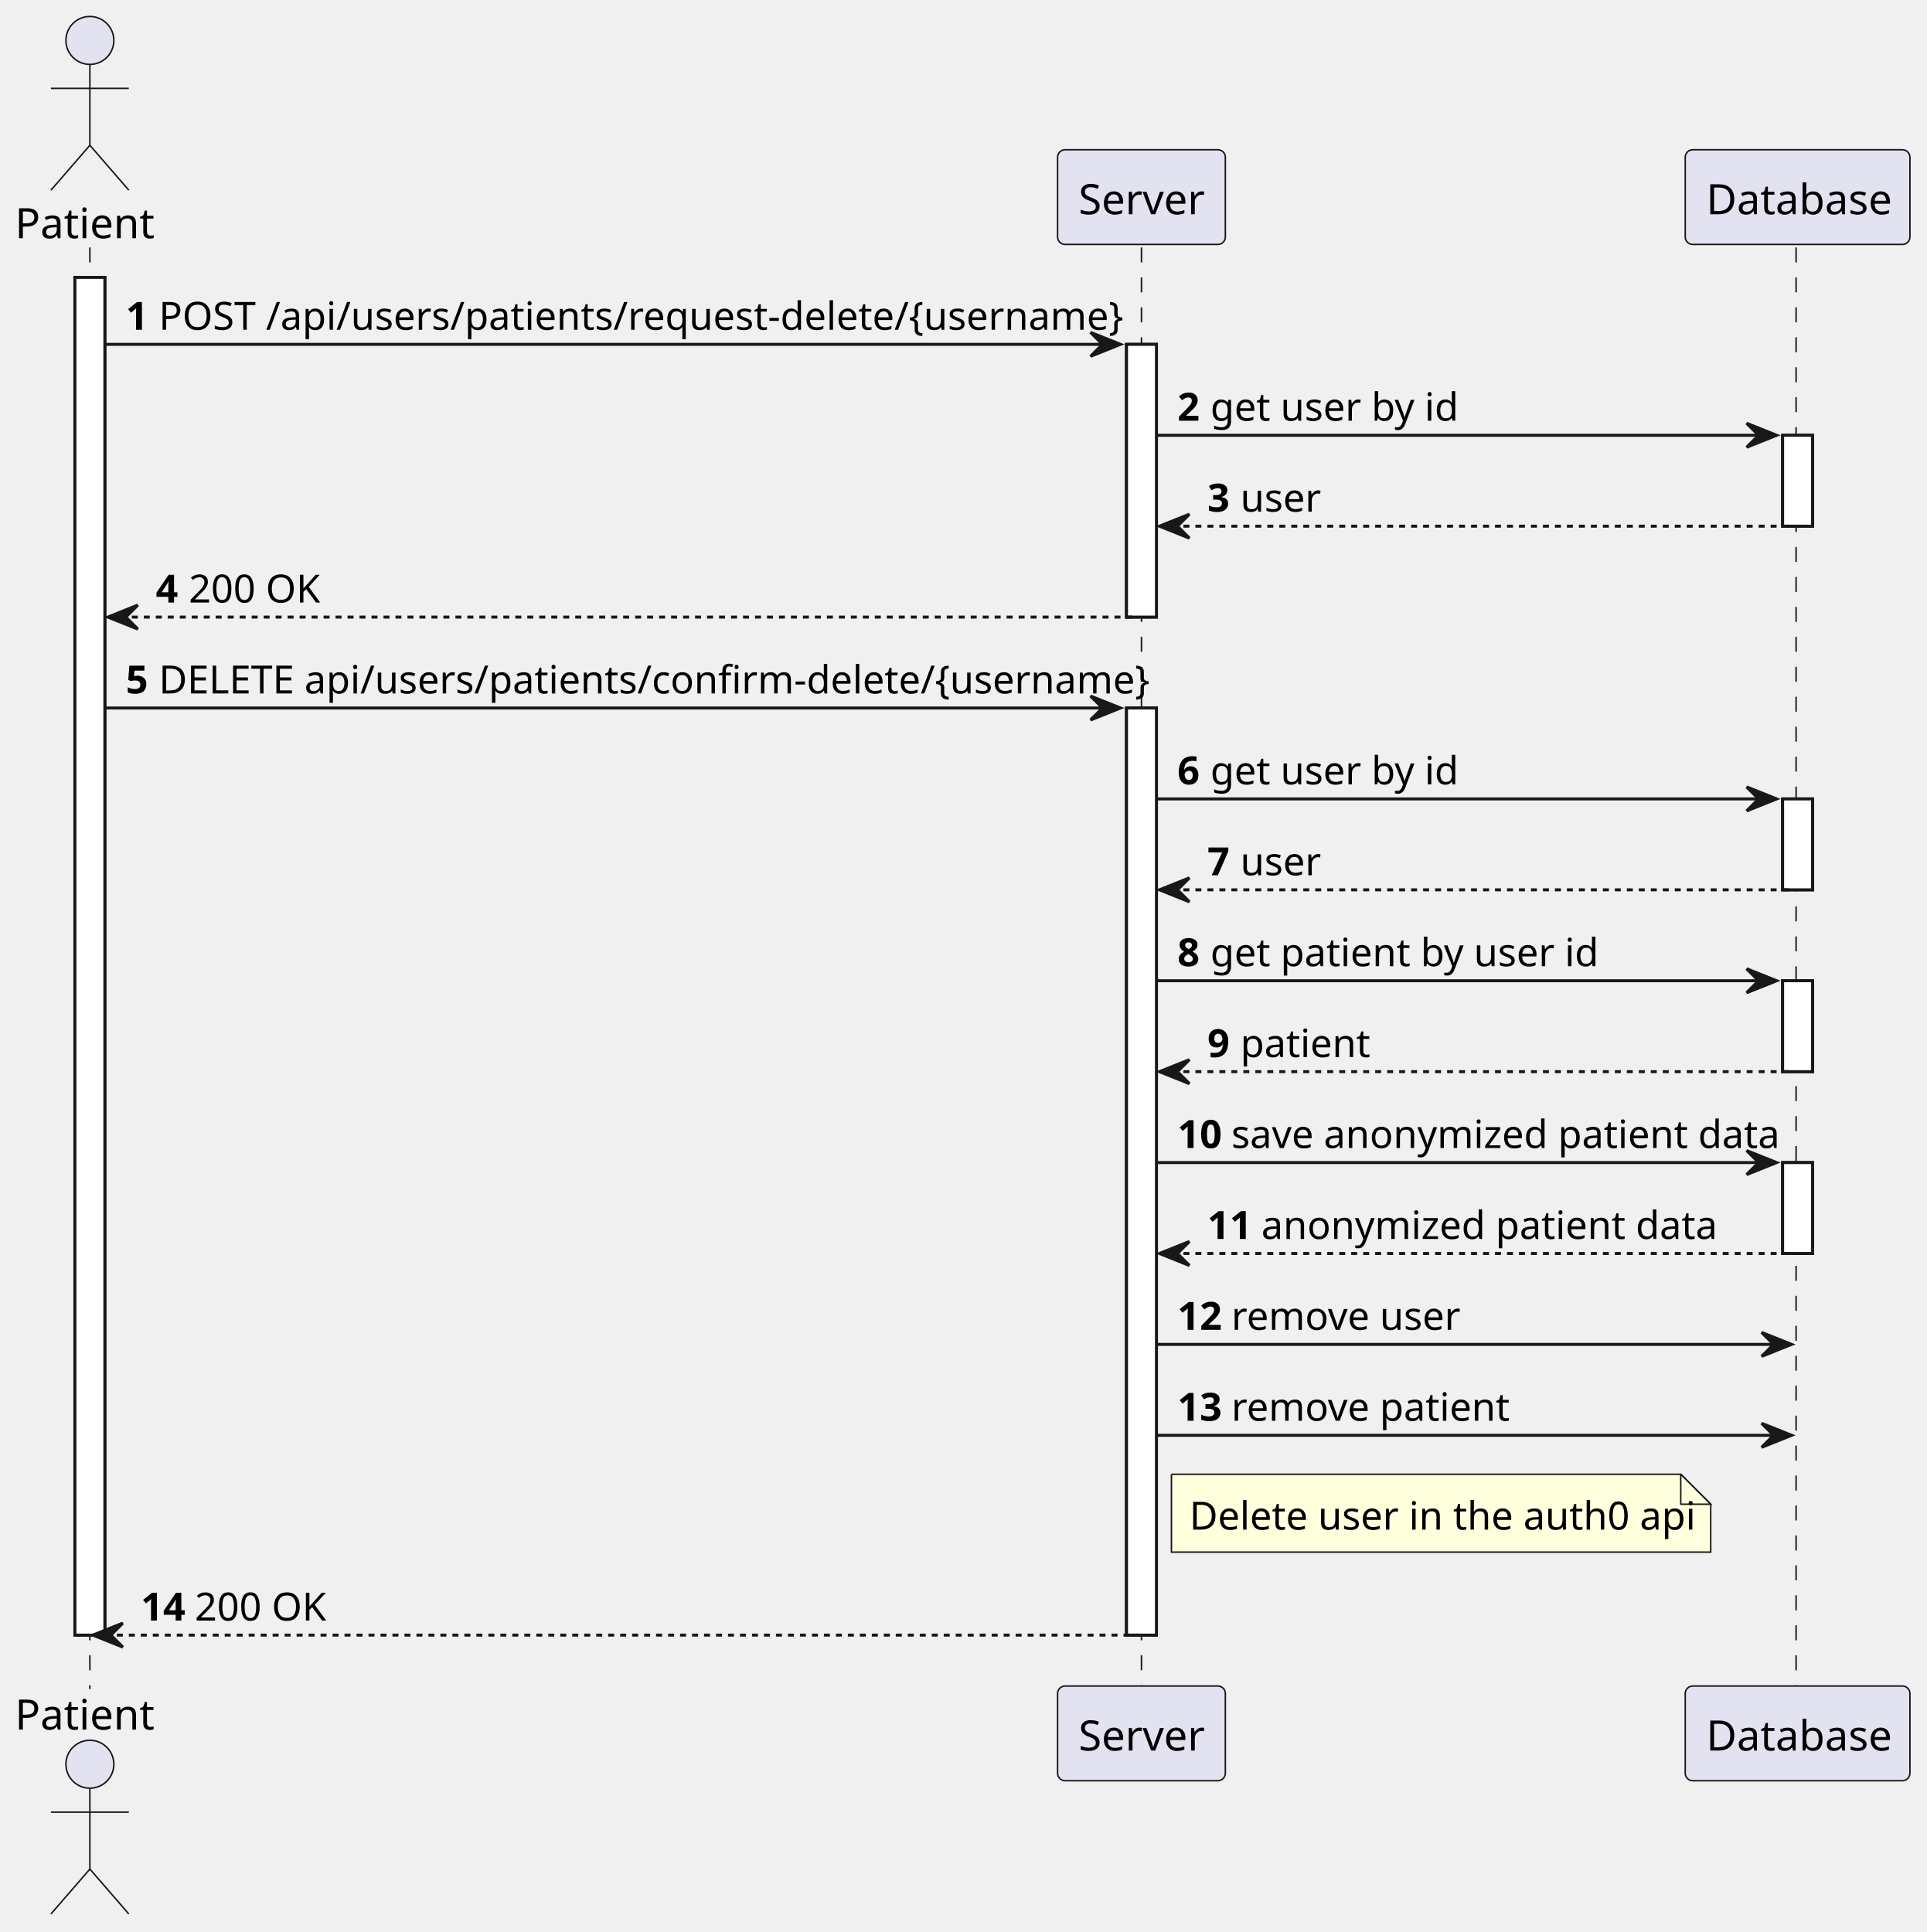
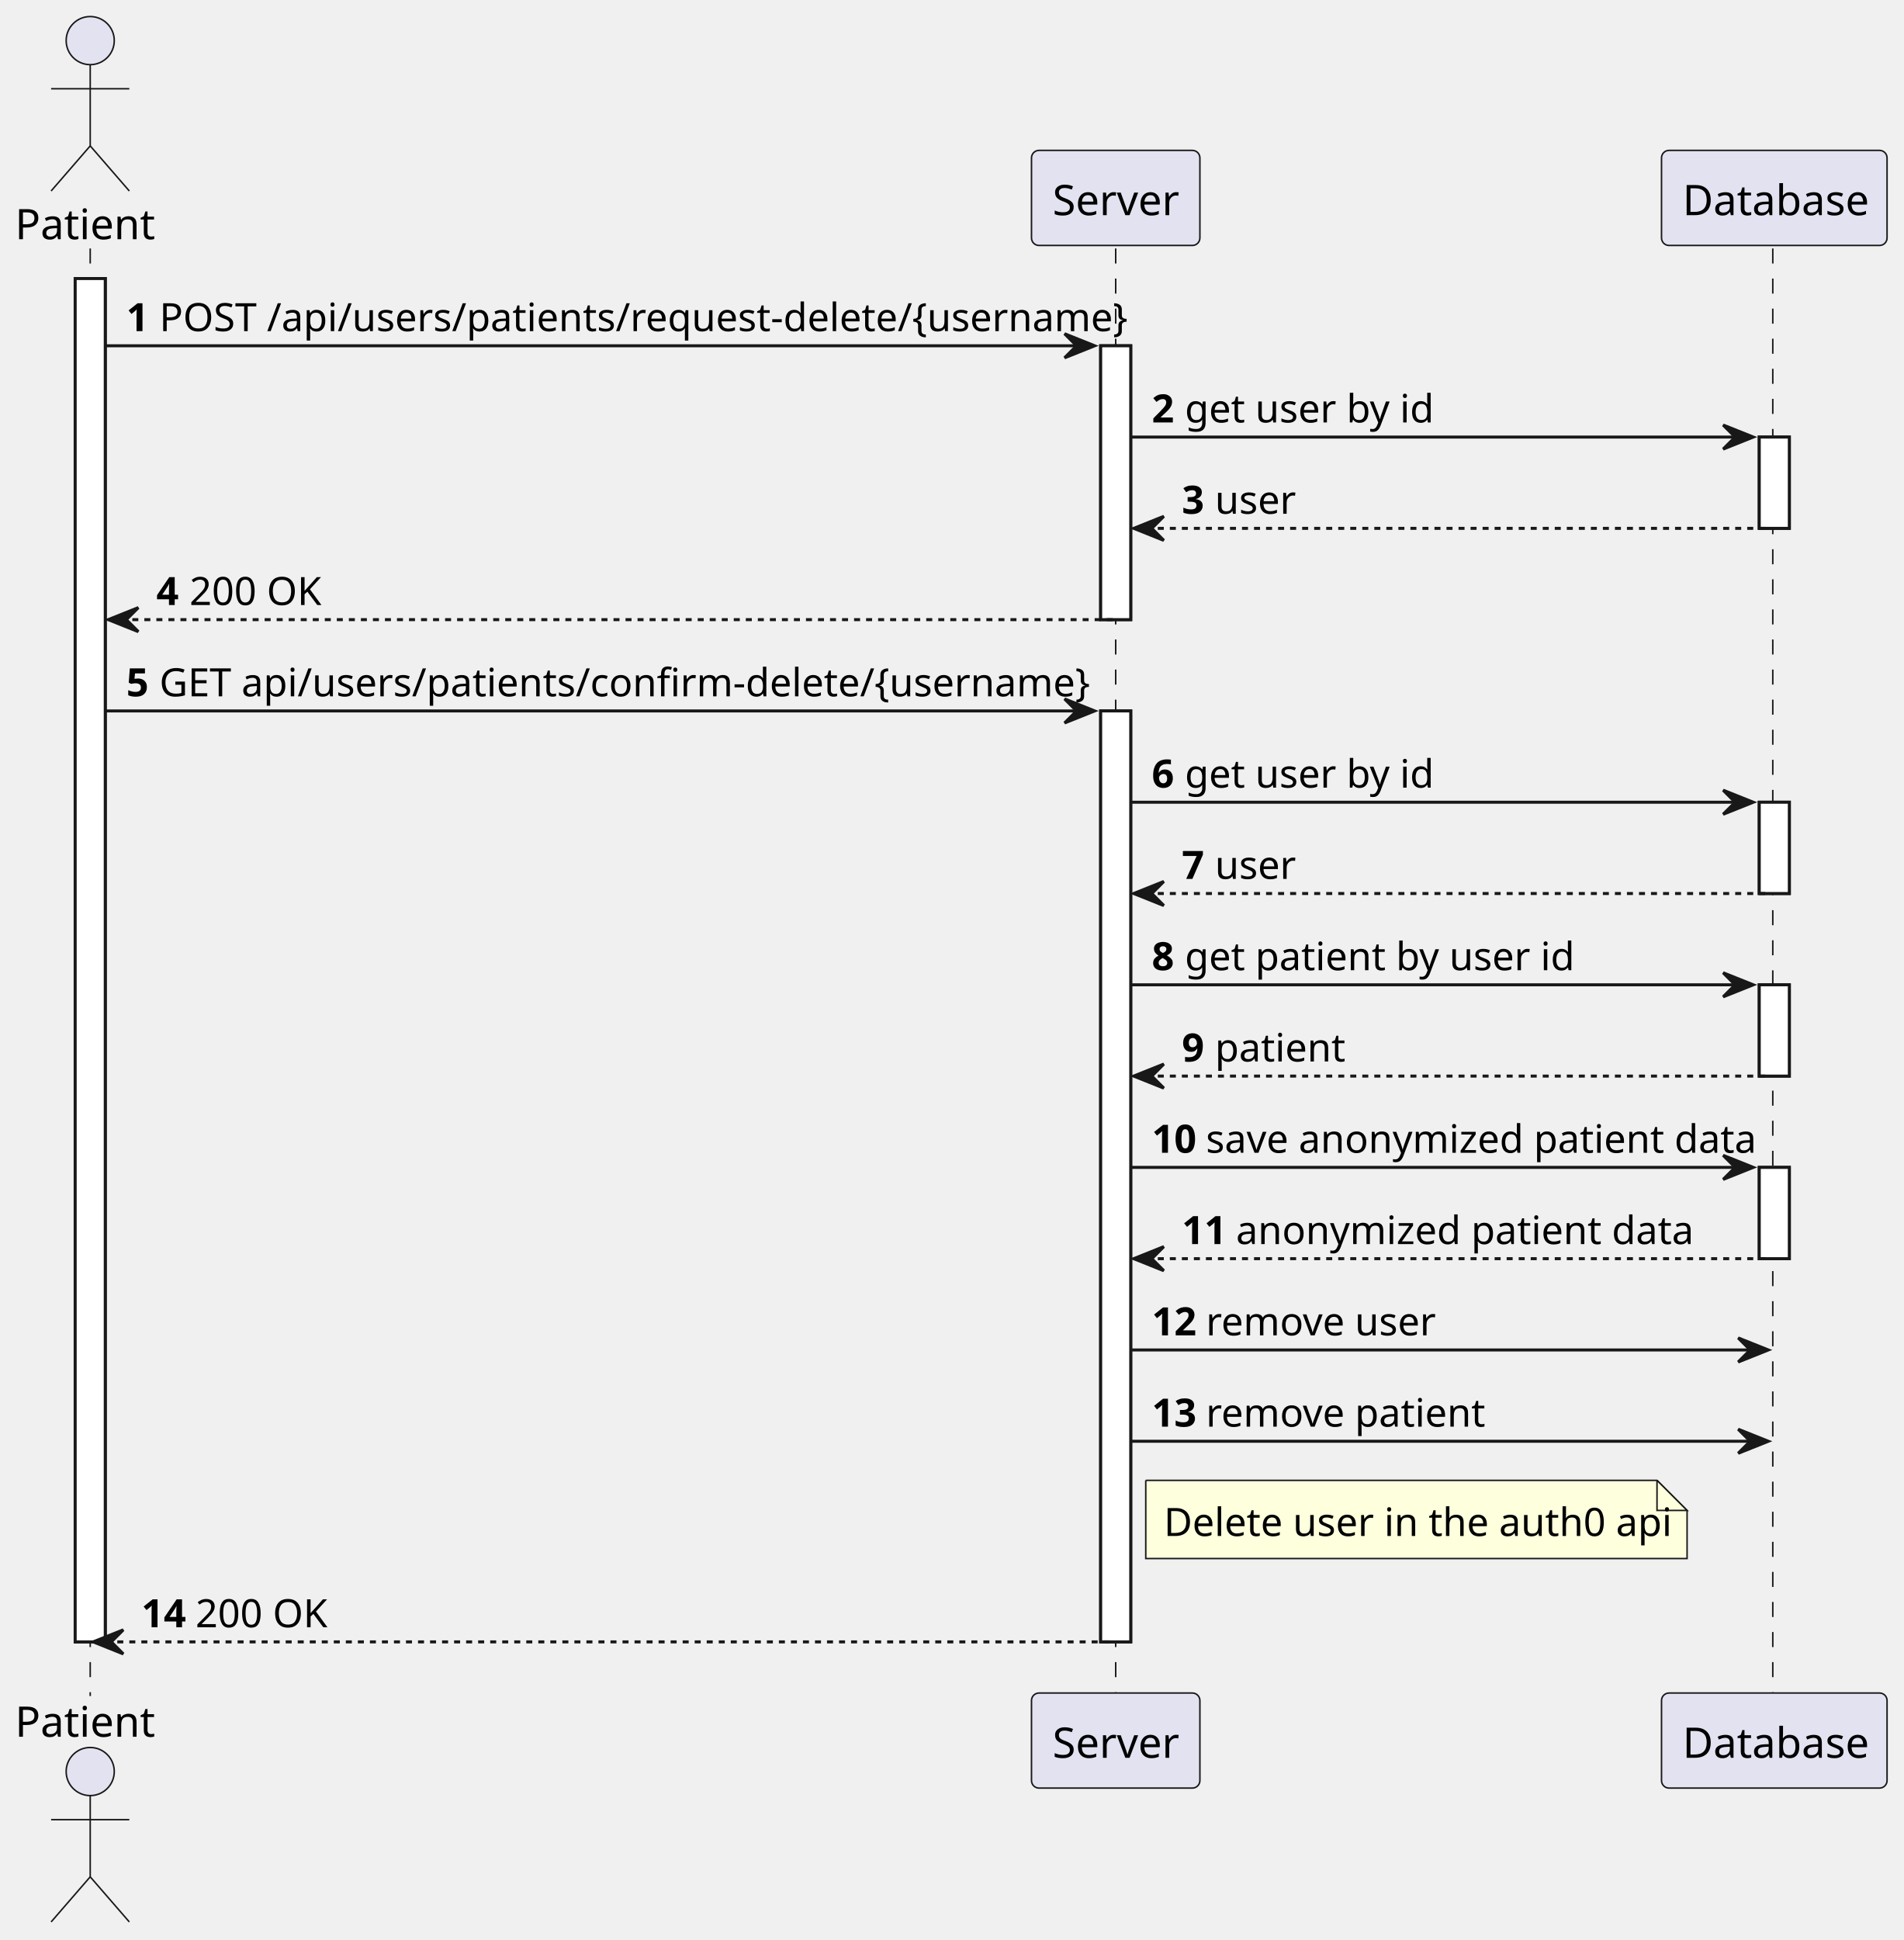
- <svg xmlns="http://www.w3.org/2000/svg" contentStyleType="text/css" height="645px" preserveAspectRatio="none" style="width:643px;height:645px;background:#FFFFFF;" version="1.1" viewBox="0 0 643 645" width="643px" zoomAndPan="magnify">
+ <svg xmlns="http://www.w3.org/2000/svg" contentStyleType="text/css" height="645px" preserveAspectRatio="none" style="width:633px;height:645px;background:#FFFFFF;" version="1.1" viewBox="0 0 633 645" width="633px" zoomAndPan="magnify">
  <defs />
  <g>
    <rect fill="#FFFFFF" height="453.273" style="stroke:#181818;stroke-width:1.0;" width="10" x="25" y="92.609" />
-     <rect fill="#FFFFFF" height="91.055" style="stroke:#181818;stroke-width:1.0;" width="10" x="376" y="114.961" />
-     <rect fill="#FFFFFF" height="309.516" style="stroke:#181818;stroke-width:1.0;" width="10" x="376" y="236.367" />
-     <rect fill="#FFFFFF" height="30.352" style="stroke:#181818;stroke-width:1.0;" width="10" x="595" y="145.312" />
-     <rect fill="#FFFFFF" height="30.352" style="stroke:#181818;stroke-width:1.0;" width="10" x="595" y="266.719" />
-     <rect fill="#FFFFFF" height="30.352" style="stroke:#181818;stroke-width:1.0;" width="10" x="595" y="327.422" />
-     <rect fill="#FFFFFF" height="30.352" style="stroke:#181818;stroke-width:1.0;" width="10" x="595" y="388.125" />
+     <rect fill="#FFFFFF" height="91.055" style="stroke:#181818;stroke-width:1.0;" width="10" x="366" y="114.961" />
+     <rect fill="#FFFFFF" height="309.516" style="stroke:#181818;stroke-width:1.0;" width="10" x="366" y="236.367" />
+     <rect fill="#FFFFFF" height="30.352" style="stroke:#181818;stroke-width:1.0;" width="10" x="585" y="145.312" />
+     <rect fill="#FFFFFF" height="30.352" style="stroke:#181818;stroke-width:1.0;" width="10" x="585" y="266.719" />
+     <rect fill="#FFFFFF" height="30.352" style="stroke:#181818;stroke-width:1.0;" width="10" x="585" y="327.422" />
+     <rect fill="#FFFFFF" height="30.352" style="stroke:#181818;stroke-width:1.0;" width="10" x="585" y="388.125" />
    <line style="stroke:#181818;stroke-width:0.5;stroke-dasharray:5.0,5.0;" x1="30" x2="30" y1="82.609" y2="563.883" />
-     <line style="stroke:#181818;stroke-width:0.5;stroke-dasharray:5.0,5.0;" x1="381" x2="381" y1="82.609" y2="563.883" />
-     <line style="stroke:#181818;stroke-width:0.5;stroke-dasharray:5.0,5.0;" x1="599.5" x2="599.5" y1="82.609" y2="563.883" />
+     <line style="stroke:#181818;stroke-width:0.5;stroke-dasharray:5.0,5.0;" x1="371" x2="371" y1="82.609" y2="563.883" />
+     <line style="stroke:#181818;stroke-width:0.5;stroke-dasharray:5.0,5.0;" x1="589.5" x2="589.5" y1="82.609" y2="563.883" />
    <text fill="#000000" font-family="sans-serif" font-size="14" lengthAdjust="spacing" textLength="44" x="5" y="79.533">Patient</text>
    <ellipse cx="30" cy="13.5" fill="#E2E2F0" rx="8" ry="8" style="stroke:#181818;stroke-width:0.5;" />
    <path d="M30,21.5 L30,48.5 M17,29.5 L43,29.5 M30,48.5 L17,63.5 M30,48.5 L43,63.5 " fill="none" style="stroke:#181818;stroke-width:0.5;" />
    <text fill="#000000" font-family="sans-serif" font-size="14" lengthAdjust="spacing" textLength="44" x="5" y="577.416">Patient</text>
    <ellipse cx="30" cy="588.992" fill="#E2E2F0" rx="8" ry="8" style="stroke:#181818;stroke-width:0.5;" />
    <path d="M30,596.992 L30,623.992 M17,604.992 L43,604.992 M30,623.992 L17,638.992 M30,623.992 L43,638.992 " fill="none" style="stroke:#181818;stroke-width:0.5;" />
-     <rect fill="#E2E2F0" height="31.609" rx="2.5" ry="2.5" style="stroke:#181818;stroke-width:0.5;" width="56" x="353" y="50" />
-     <text fill="#000000" font-family="sans-serif" font-size="14" lengthAdjust="spacing" textLength="42" x="360" y="71.533">Server</text>
-     <rect fill="#E2E2F0" height="31.609" rx="2.5" ry="2.5" style="stroke:#181818;stroke-width:0.5;" width="56" x="353" y="562.883" />
-     <text fill="#000000" font-family="sans-serif" font-size="14" lengthAdjust="spacing" textLength="42" x="360" y="584.416">Server</text>
-     <rect fill="#E2E2F0" height="31.609" rx="2.5" ry="2.5" style="stroke:#181818;stroke-width:0.5;" width="75" x="562.5" y="50" />
-     <text fill="#000000" font-family="sans-serif" font-size="14" lengthAdjust="spacing" textLength="61" x="569.5" y="71.533">Database</text>
-     <rect fill="#E2E2F0" height="31.609" rx="2.5" ry="2.5" style="stroke:#181818;stroke-width:0.5;" width="75" x="562.5" y="562.883" />
-     <text fill="#000000" font-family="sans-serif" font-size="14" lengthAdjust="spacing" textLength="61" x="569.5" y="584.416">Database</text>
+     <rect fill="#E2E2F0" height="31.609" rx="2.5" ry="2.5" style="stroke:#181818;stroke-width:0.5;" width="56" x="343" y="50" />
+     <text fill="#000000" font-family="sans-serif" font-size="14" lengthAdjust="spacing" textLength="42" x="350" y="71.533">Server</text>
+     <rect fill="#E2E2F0" height="31.609" rx="2.5" ry="2.5" style="stroke:#181818;stroke-width:0.5;" width="56" x="343" y="562.883" />
+     <text fill="#000000" font-family="sans-serif" font-size="14" lengthAdjust="spacing" textLength="42" x="350" y="584.416">Server</text>
+     <rect fill="#E2E2F0" height="31.609" rx="2.5" ry="2.5" style="stroke:#181818;stroke-width:0.5;" width="75" x="552.5" y="50" />
+     <text fill="#000000" font-family="sans-serif" font-size="14" lengthAdjust="spacing" textLength="61" x="559.5" y="71.533">Database</text>
+     <rect fill="#E2E2F0" height="31.609" rx="2.5" ry="2.5" style="stroke:#181818;stroke-width:0.5;" width="75" x="552.5" y="562.883" />
+     <text fill="#000000" font-family="sans-serif" font-size="14" lengthAdjust="spacing" textLength="61" x="559.5" y="584.416">Database</text>
    <rect fill="#FFFFFF" height="453.273" style="stroke:#181818;stroke-width:1.0;" width="10" x="25" y="92.609" />
-     <rect fill="#FFFFFF" height="91.055" style="stroke:#181818;stroke-width:1.0;" width="10" x="376" y="114.961" />
-     <rect fill="#FFFFFF" height="309.516" style="stroke:#181818;stroke-width:1.0;" width="10" x="376" y="236.367" />
-     <rect fill="#FFFFFF" height="30.352" style="stroke:#181818;stroke-width:1.0;" width="10" x="595" y="145.312" />
-     <rect fill="#FFFFFF" height="30.352" style="stroke:#181818;stroke-width:1.0;" width="10" x="595" y="266.719" />
-     <rect fill="#FFFFFF" height="30.352" style="stroke:#181818;stroke-width:1.0;" width="10" x="595" y="327.422" />
-     <rect fill="#FFFFFF" height="30.352" style="stroke:#181818;stroke-width:1.0;" width="10" x="595" y="388.125" />
-     <polygon fill="#181818" points="364,110.961,374,114.961,364,118.961,368,114.961" style="stroke:#181818;stroke-width:1.0;" />
-     <line style="stroke:#181818;stroke-width:1.0;" x1="35" x2="370" y1="114.961" y2="114.961" />
+     <rect fill="#FFFFFF" height="91.055" style="stroke:#181818;stroke-width:1.0;" width="10" x="366" y="114.961" />
+     <rect fill="#FFFFFF" height="309.516" style="stroke:#181818;stroke-width:1.0;" width="10" x="366" y="236.367" />
+     <rect fill="#FFFFFF" height="30.352" style="stroke:#181818;stroke-width:1.0;" width="10" x="585" y="145.312" />
+     <rect fill="#FFFFFF" height="30.352" style="stroke:#181818;stroke-width:1.0;" width="10" x="585" y="266.719" />
+     <rect fill="#FFFFFF" height="30.352" style="stroke:#181818;stroke-width:1.0;" width="10" x="585" y="327.422" />
+     <rect fill="#FFFFFF" height="30.352" style="stroke:#181818;stroke-width:1.0;" width="10" x="585" y="388.125" />
+     <polygon fill="#181818" points="354,110.961,364,114.961,354,118.961,358,114.961" style="stroke:#181818;stroke-width:1.0;" />
+     <line style="stroke:#181818;stroke-width:1.0;" x1="35" x2="360" y1="114.961" y2="114.961" />
    <text fill="#000000" font-family="sans-serif" font-size="13" font-weight="bold" lengthAdjust="spacing" textLength="7" x="42" y="110.105">1</text>
    <text fill="#000000" font-family="sans-serif" font-size="13" lengthAdjust="spacing" textLength="301" x="53" y="110.105">POST /api/users/patients/request-delete/{username}</text>
-     <polygon fill="#181818" points="583,141.312,593,145.312,583,149.312,587,145.312" style="stroke:#181818;stroke-width:1.0;" />
-     <line style="stroke:#181818;stroke-width:1.0;" x1="386" x2="589" y1="145.312" y2="145.312" />
-     <text fill="#000000" font-family="sans-serif" font-size="13" font-weight="bold" lengthAdjust="spacing" textLength="7" x="393" y="140.456">2</text>
-     <text fill="#000000" font-family="sans-serif" font-size="13" lengthAdjust="spacing" textLength="79" x="404" y="140.456">get user by id</text>
-     <polygon fill="#181818" points="397,171.664,387,175.664,397,179.664,393,175.664" style="stroke:#181818;stroke-width:1.0;" />
-     <line style="stroke:#181818;stroke-width:1.0;stroke-dasharray:2.0,2.0;" x1="391" x2="599" y1="175.664" y2="175.664" />
-     <text fill="#000000" font-family="sans-serif" font-size="13" font-weight="bold" lengthAdjust="spacing" textLength="7" x="403" y="170.808">3</text>
-     <text fill="#000000" font-family="sans-serif" font-size="13" lengthAdjust="spacing" textLength="25" x="414" y="170.808">user</text>
+     <polygon fill="#181818" points="573,141.312,583,145.312,573,149.312,577,145.312" style="stroke:#181818;stroke-width:1.0;" />
+     <line style="stroke:#181818;stroke-width:1.0;" x1="376" x2="579" y1="145.312" y2="145.312" />
+     <text fill="#000000" font-family="sans-serif" font-size="13" font-weight="bold" lengthAdjust="spacing" textLength="7" x="383" y="140.456">2</text>
+     <text fill="#000000" font-family="sans-serif" font-size="13" lengthAdjust="spacing" textLength="79" x="394" y="140.456">get user by id</text>
+     <polygon fill="#181818" points="387,171.664,377,175.664,387,179.664,383,175.664" style="stroke:#181818;stroke-width:1.0;" />
+     <line style="stroke:#181818;stroke-width:1.0;stroke-dasharray:2.0,2.0;" x1="381" x2="589" y1="175.664" y2="175.664" />
+     <text fill="#000000" font-family="sans-serif" font-size="13" font-weight="bold" lengthAdjust="spacing" textLength="7" x="393" y="170.808">3</text>
+     <text fill="#000000" font-family="sans-serif" font-size="13" lengthAdjust="spacing" textLength="25" x="404" y="170.808">user</text>
    <polygon fill="#181818" points="46,202.016,36,206.016,46,210.016,42,206.016" style="stroke:#181818;stroke-width:1.0;" />
-     <line style="stroke:#181818;stroke-width:1.0;stroke-dasharray:2.0,2.0;" x1="40" x2="380" y1="206.016" y2="206.016" />
+     <line style="stroke:#181818;stroke-width:1.0;stroke-dasharray:2.0,2.0;" x1="40" x2="370" y1="206.016" y2="206.016" />
    <text fill="#000000" font-family="sans-serif" font-size="13" font-weight="bold" lengthAdjust="spacing" textLength="7" x="52" y="201.159">4</text>
    <text fill="#000000" font-family="sans-serif" font-size="13" lengthAdjust="spacing" textLength="44" x="63" y="201.159">200 OK</text>
-     <polygon fill="#181818" points="364,232.367,374,236.367,364,240.367,368,236.367" style="stroke:#181818;stroke-width:1.0;" />
-     <line style="stroke:#181818;stroke-width:1.0;" x1="35" x2="370" y1="236.367" y2="236.367" />
+     <polygon fill="#181818" points="354,232.367,364,236.367,354,240.367,358,236.367" style="stroke:#181818;stroke-width:1.0;" />
+     <line style="stroke:#181818;stroke-width:1.0;" x1="35" x2="360" y1="236.367" y2="236.367" />
    <text fill="#000000" font-family="sans-serif" font-size="13" font-weight="bold" lengthAdjust="spacing" textLength="7" x="42" y="231.511">5</text>
-     <text fill="#000000" font-family="sans-serif" font-size="13" lengthAdjust="spacing" textLength="311" x="53" y="231.511">DELETE api/users/patients/confirm-delete/{username}</text>
-     <polygon fill="#181818" points="583,262.719,593,266.719,583,270.719,587,266.719" style="stroke:#181818;stroke-width:1.0;" />
-     <line style="stroke:#181818;stroke-width:1.0;" x1="386" x2="589" y1="266.719" y2="266.719" />
-     <text fill="#000000" font-family="sans-serif" font-size="13" font-weight="bold" lengthAdjust="spacing" textLength="7" x="393" y="261.862">6</text>
-     <text fill="#000000" font-family="sans-serif" font-size="13" lengthAdjust="spacing" textLength="79" x="404" y="261.862">get user by id</text>
-     <polygon fill="#181818" points="397,293.07,387,297.07,397,301.07,393,297.07" style="stroke:#181818;stroke-width:1.0;" />
-     <line style="stroke:#181818;stroke-width:1.0;stroke-dasharray:2.0,2.0;" x1="391" x2="599" y1="297.07" y2="297.07" />
-     <text fill="#000000" font-family="sans-serif" font-size="13" font-weight="bold" lengthAdjust="spacing" textLength="7" x="403" y="292.214">7</text>
-     <text fill="#000000" font-family="sans-serif" font-size="13" lengthAdjust="spacing" textLength="25" x="414" y="292.214">user</text>
-     <polygon fill="#181818" points="583,323.422,593,327.422,583,331.422,587,327.422" style="stroke:#181818;stroke-width:1.0;" />
-     <line style="stroke:#181818;stroke-width:1.0;" x1="386" x2="589" y1="327.422" y2="327.422" />
-     <text fill="#000000" font-family="sans-serif" font-size="13" font-weight="bold" lengthAdjust="spacing" textLength="7" x="393" y="322.565">8</text>
-     <text fill="#000000" font-family="sans-serif" font-size="13" lengthAdjust="spacing" textLength="122" x="404" y="322.565">get patient by user id</text>
-     <polygon fill="#181818" points="397,353.773,387,357.773,397,361.773,393,357.773" style="stroke:#181818;stroke-width:1.0;" />
-     <line style="stroke:#181818;stroke-width:1.0;stroke-dasharray:2.0,2.0;" x1="391" x2="599" y1="357.773" y2="357.773" />
-     <text fill="#000000" font-family="sans-serif" font-size="13" font-weight="bold" lengthAdjust="spacing" textLength="7" x="403" y="352.917">9</text>
-     <text fill="#000000" font-family="sans-serif" font-size="13" lengthAdjust="spacing" textLength="39" x="414" y="352.917">patient</text>
-     <polygon fill="#181818" points="583,384.125,593,388.125,583,392.125,587,388.125" style="stroke:#181818;stroke-width:1.0;" />
-     <line style="stroke:#181818;stroke-width:1.0;" x1="386" x2="589" y1="388.125" y2="388.125" />
-     <text fill="#000000" font-family="sans-serif" font-size="13" font-weight="bold" lengthAdjust="spacing" textLength="14" x="393" y="383.269">10</text>
-     <text fill="#000000" font-family="sans-serif" font-size="13" lengthAdjust="spacing" textLength="172" x="411" y="383.269">save anonymized patient data</text>
-     <polygon fill="#181818" points="397,414.477,387,418.477,397,422.477,393,418.477" style="stroke:#181818;stroke-width:1.0;" />
-     <line style="stroke:#181818;stroke-width:1.0;stroke-dasharray:2.0,2.0;" x1="391" x2="599" y1="418.477" y2="418.477" />
-     <text fill="#000000" font-family="sans-serif" font-size="13" font-weight="bold" lengthAdjust="spacing" textLength="14" x="403" y="413.62">11</text>
-     <text fill="#000000" font-family="sans-serif" font-size="13" lengthAdjust="spacing" textLength="142" x="421" y="413.62">anonymized patient data</text>
-     <polygon fill="#181818" points="588,444.828,598,448.828,588,452.828,592,448.828" style="stroke:#181818;stroke-width:1.0;" />
-     <line style="stroke:#181818;stroke-width:1.0;" x1="386" x2="594" y1="448.828" y2="448.828" />
-     <text fill="#000000" font-family="sans-serif" font-size="13" font-weight="bold" lengthAdjust="spacing" textLength="14" x="393" y="443.972">12</text>
-     <text fill="#000000" font-family="sans-serif" font-size="13" lengthAdjust="spacing" textLength="70" x="411" y="443.972">remove user</text>
-     <polygon fill="#181818" points="588,475.18,598,479.18,588,483.18,592,479.18" style="stroke:#181818;stroke-width:1.0;" />
-     <line style="stroke:#181818;stroke-width:1.0;" x1="386" x2="594" y1="479.18" y2="479.18" />
-     <text fill="#000000" font-family="sans-serif" font-size="13" font-weight="bold" lengthAdjust="spacing" textLength="14" x="393" y="474.323">13</text>
-     <text fill="#000000" font-family="sans-serif" font-size="13" lengthAdjust="spacing" textLength="84" x="411" y="474.323">remove patient</text>
-     <path d="M391,492.18 L391,518.18 L571,518.18 L571,502.18 L561,492.18 L391,492.18 " fill="#FEFFDD" style="stroke:#181818;stroke-width:0.5;" />
-     <path d="M561,492.18 L561,502.18 L571,502.18 L561,492.18 " fill="#FEFFDD" style="stroke:#181818;stroke-width:0.5;" />
-     <text fill="#000000" font-family="sans-serif" font-size="13" lengthAdjust="spacing" textLength="159" x="397" y="510.675">Delete user in the auth0 api</text>
+     <text fill="#000000" font-family="sans-serif" font-size="13" lengthAdjust="spacing" textLength="287" x="53" y="231.511">GET api/users/patients/confirm-delete/{username}</text>
+     <polygon fill="#181818" points="573,262.719,583,266.719,573,270.719,577,266.719" style="stroke:#181818;stroke-width:1.0;" />
+     <line style="stroke:#181818;stroke-width:1.0;" x1="376" x2="579" y1="266.719" y2="266.719" />
+     <text fill="#000000" font-family="sans-serif" font-size="13" font-weight="bold" lengthAdjust="spacing" textLength="7" x="383" y="261.862">6</text>
+     <text fill="#000000" font-family="sans-serif" font-size="13" lengthAdjust="spacing" textLength="79" x="394" y="261.862">get user by id</text>
+     <polygon fill="#181818" points="387,293.07,377,297.07,387,301.07,383,297.07" style="stroke:#181818;stroke-width:1.0;" />
+     <line style="stroke:#181818;stroke-width:1.0;stroke-dasharray:2.0,2.0;" x1="381" x2="589" y1="297.07" y2="297.07" />
+     <text fill="#000000" font-family="sans-serif" font-size="13" font-weight="bold" lengthAdjust="spacing" textLength="7" x="393" y="292.214">7</text>
+     <text fill="#000000" font-family="sans-serif" font-size="13" lengthAdjust="spacing" textLength="25" x="404" y="292.214">user</text>
+     <polygon fill="#181818" points="573,323.422,583,327.422,573,331.422,577,327.422" style="stroke:#181818;stroke-width:1.0;" />
+     <line style="stroke:#181818;stroke-width:1.0;" x1="376" x2="579" y1="327.422" y2="327.422" />
+     <text fill="#000000" font-family="sans-serif" font-size="13" font-weight="bold" lengthAdjust="spacing" textLength="7" x="383" y="322.565">8</text>
+     <text fill="#000000" font-family="sans-serif" font-size="13" lengthAdjust="spacing" textLength="122" x="394" y="322.565">get patient by user id</text>
+     <polygon fill="#181818" points="387,353.773,377,357.773,387,361.773,383,357.773" style="stroke:#181818;stroke-width:1.0;" />
+     <line style="stroke:#181818;stroke-width:1.0;stroke-dasharray:2.0,2.0;" x1="381" x2="589" y1="357.773" y2="357.773" />
+     <text fill="#000000" font-family="sans-serif" font-size="13" font-weight="bold" lengthAdjust="spacing" textLength="7" x="393" y="352.917">9</text>
+     <text fill="#000000" font-family="sans-serif" font-size="13" lengthAdjust="spacing" textLength="39" x="404" y="352.917">patient</text>
+     <polygon fill="#181818" points="573,384.125,583,388.125,573,392.125,577,388.125" style="stroke:#181818;stroke-width:1.0;" />
+     <line style="stroke:#181818;stroke-width:1.0;" x1="376" x2="579" y1="388.125" y2="388.125" />
+     <text fill="#000000" font-family="sans-serif" font-size="13" font-weight="bold" lengthAdjust="spacing" textLength="14" x="383" y="383.269">10</text>
+     <text fill="#000000" font-family="sans-serif" font-size="13" lengthAdjust="spacing" textLength="172" x="401" y="383.269">save anonymized patient data</text>
+     <polygon fill="#181818" points="387,414.477,377,418.477,387,422.477,383,418.477" style="stroke:#181818;stroke-width:1.0;" />
+     <line style="stroke:#181818;stroke-width:1.0;stroke-dasharray:2.0,2.0;" x1="381" x2="589" y1="418.477" y2="418.477" />
+     <text fill="#000000" font-family="sans-serif" font-size="13" font-weight="bold" lengthAdjust="spacing" textLength="14" x="393" y="413.62">11</text>
+     <text fill="#000000" font-family="sans-serif" font-size="13" lengthAdjust="spacing" textLength="142" x="411" y="413.62">anonymized patient data</text>
+     <polygon fill="#181818" points="578,444.828,588,448.828,578,452.828,582,448.828" style="stroke:#181818;stroke-width:1.0;" />
+     <line style="stroke:#181818;stroke-width:1.0;" x1="376" x2="584" y1="448.828" y2="448.828" />
+     <text fill="#000000" font-family="sans-serif" font-size="13" font-weight="bold" lengthAdjust="spacing" textLength="14" x="383" y="443.972">12</text>
+     <text fill="#000000" font-family="sans-serif" font-size="13" lengthAdjust="spacing" textLength="70" x="401" y="443.972">remove user</text>
+     <polygon fill="#181818" points="578,475.18,588,479.18,578,483.18,582,479.18" style="stroke:#181818;stroke-width:1.0;" />
+     <line style="stroke:#181818;stroke-width:1.0;" x1="376" x2="584" y1="479.18" y2="479.18" />
+     <text fill="#000000" font-family="sans-serif" font-size="13" font-weight="bold" lengthAdjust="spacing" textLength="14" x="383" y="474.323">13</text>
+     <text fill="#000000" font-family="sans-serif" font-size="13" lengthAdjust="spacing" textLength="84" x="401" y="474.323">remove patient</text>
+     <path d="M381,492.18 L381,518.18 L561,518.18 L561,502.18 L551,492.18 L381,492.18 " fill="#FEFFDD" style="stroke:#181818;stroke-width:0.5;" />
+     <path d="M551,492.18 L551,502.18 L561,502.18 L551,492.18 " fill="#FEFFDD" style="stroke:#181818;stroke-width:0.5;" />
+     <text fill="#000000" font-family="sans-serif" font-size="13" lengthAdjust="spacing" textLength="159" x="387" y="510.675">Delete user in the auth0 api</text>
    <polygon fill="#181818" points="41,541.883,31,545.883,41,549.883,37,545.883" style="stroke:#181818;stroke-width:1.0;" />
-     <line style="stroke:#181818;stroke-width:1.0;stroke-dasharray:2.0,2.0;" x1="35" x2="380" y1="545.883" y2="545.883" />
+     <line style="stroke:#181818;stroke-width:1.0;stroke-dasharray:2.0,2.0;" x1="35" x2="370" y1="545.883" y2="545.883" />
    <text fill="#000000" font-family="sans-serif" font-size="13" font-weight="bold" lengthAdjust="spacing" textLength="14" x="47" y="541.026">14</text>
    <text fill="#000000" font-family="sans-serif" font-size="13" lengthAdjust="spacing" textLength="44" x="65" y="541.026">200 OK</text>
  </g>
</svg>
